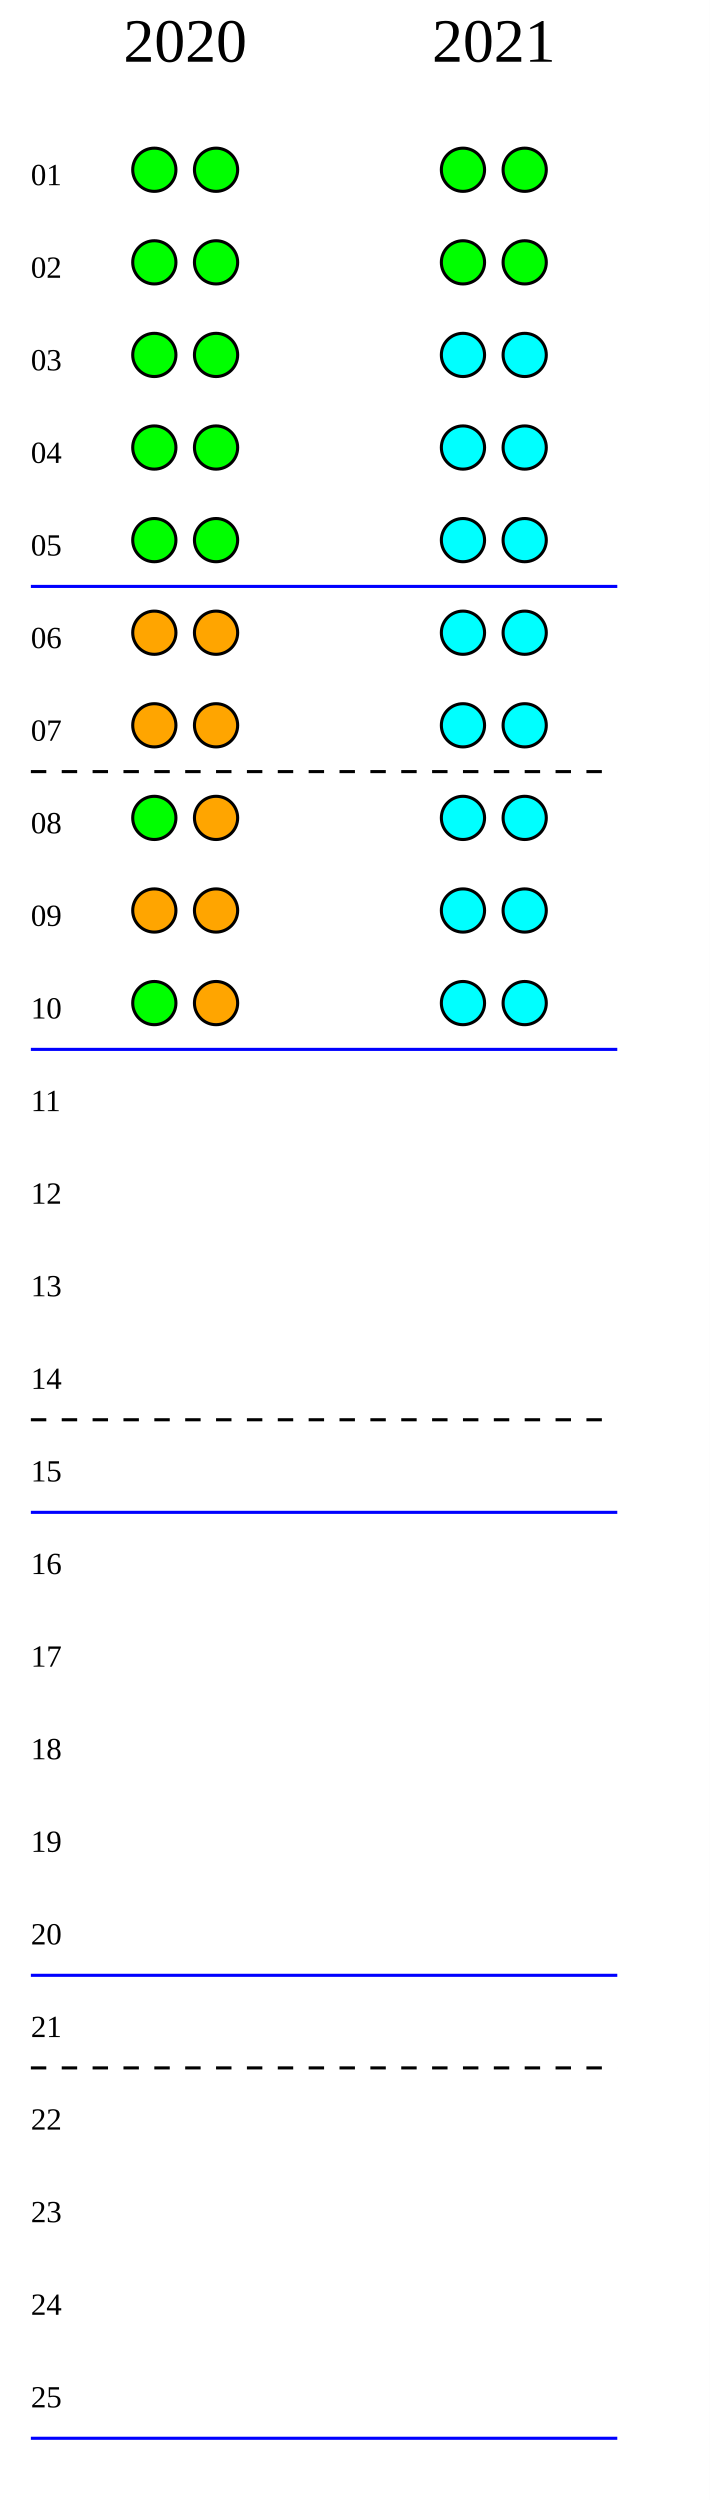
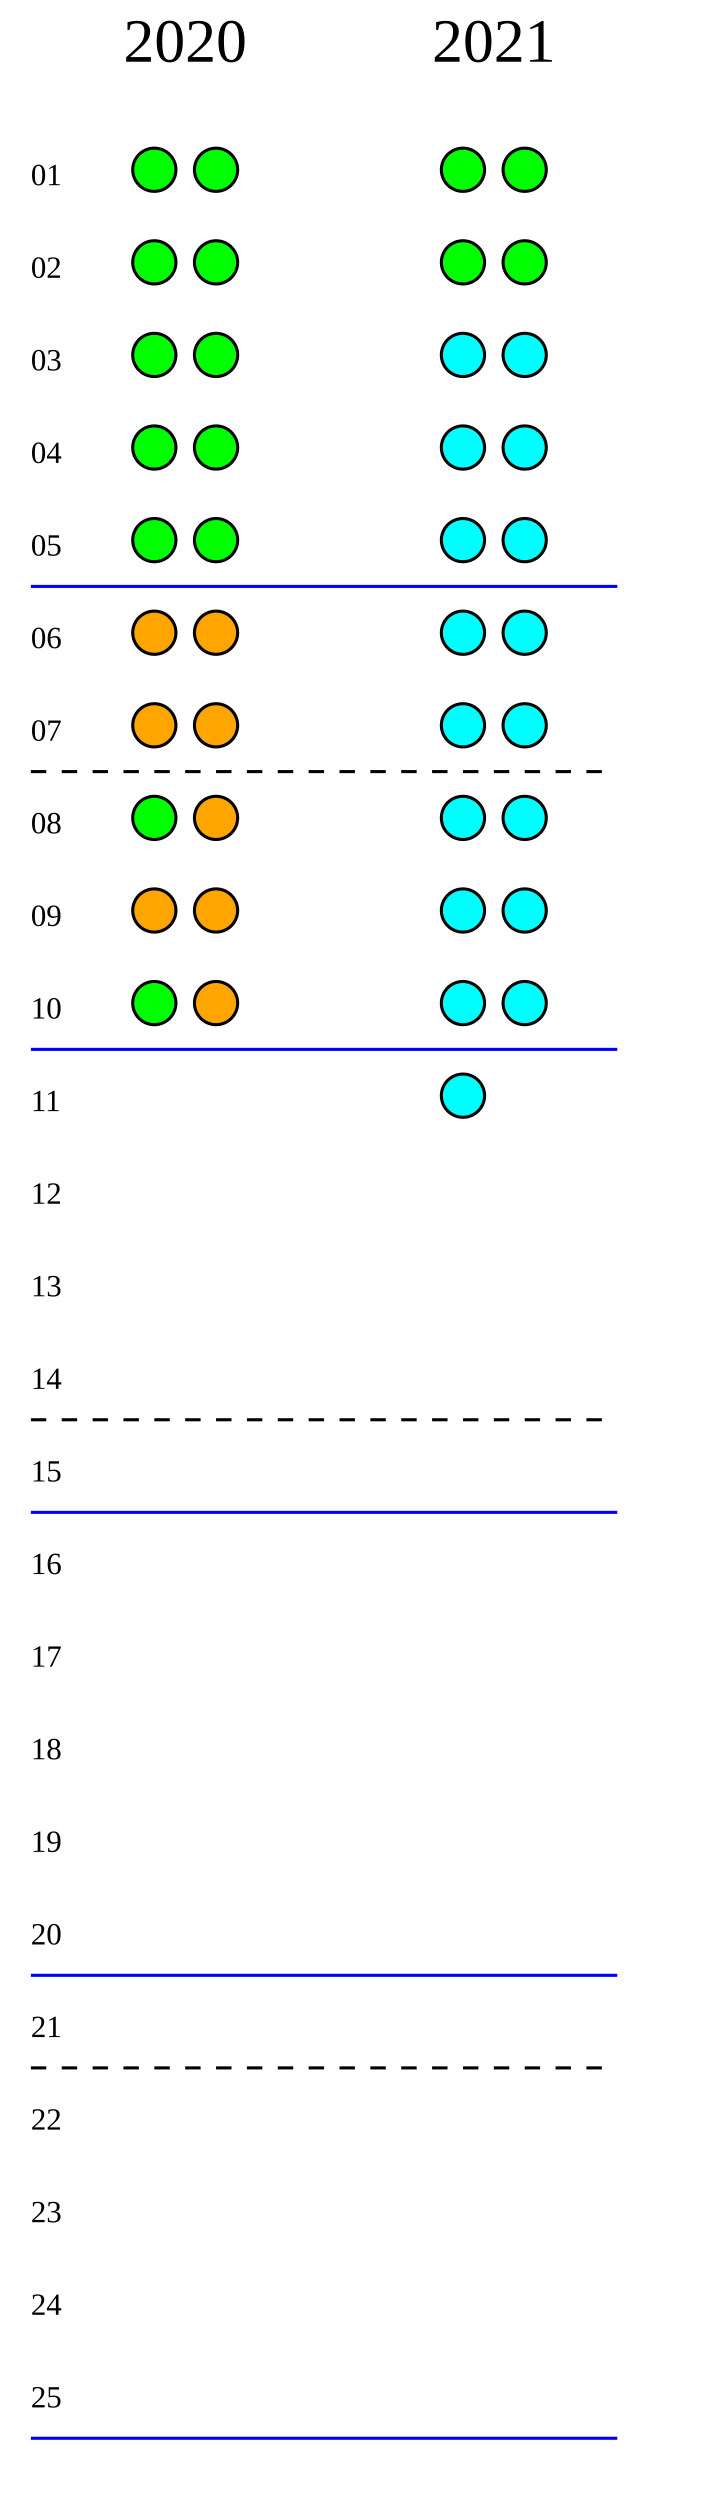
<svg xmlns="http://www.w3.org/2000/svg" height="810" viewBox="0 0 230 810" width="230">
  <rect fill="white" height="100%" width="100%" />
  <text font-size="20" text-anchor="middle" x="60" y="20">
2020
</text>
  <circle cx="50" cy="55" fill="lime" r="7" stroke="black" />
  <circle cx="70" cy="55" fill="lime" r="7" stroke="black" />
  <circle cx="50" cy="85" fill="lime" r="7" stroke="black" />
  <circle cx="70" cy="85" fill="lime" r="7" stroke="black" />
  <circle cx="50" cy="115" fill="lime" r="7" stroke="black" />
  <circle cx="70" cy="115" fill="lime" r="7" stroke="black" />
  <circle cx="50" cy="145" fill="lime" r="7" stroke="black" />
  <circle cx="70" cy="145" fill="lime" r="7" stroke="black" />
  <circle cx="50" cy="175" fill="lime" r="7" stroke="black" />
  <circle cx="70" cy="175" fill="lime" r="7" stroke="black" />
  <circle cx="50" cy="205" fill="orange" r="7" stroke="black" />
  <circle cx="70" cy="205" fill="orange" r="7" stroke="black" />
  <circle cx="50" cy="235" fill="orange" r="7" stroke="black" />
  <circle cx="70" cy="235" fill="orange" r="7" stroke="black" />
  <circle cx="50" cy="265" fill="lime" r="7" stroke="black" />
  <circle cx="70" cy="265" fill="orange" r="7" stroke="black" />
  <circle cx="50" cy="295" fill="orange" r="7" stroke="black" />
  <circle cx="70" cy="295" fill="orange" r="7" stroke="black" />
  <circle cx="50" cy="325" fill="lime" r="7" stroke="black" />
  <circle cx="70" cy="325" fill="orange" r="7" stroke="black" />
  <text font-size="20" text-anchor="middle" x="160" y="20">
2021
</text>
  <circle cx="150" cy="55" fill="lime" r="7" stroke="black" />
  <circle cx="170" cy="55" fill="lime" r="7" stroke="black" />
  <circle cx="150" cy="85" fill="lime" r="7" stroke="black" />
  <circle cx="170" cy="85" fill="lime" r="7" stroke="black" />
  <circle cx="150" cy="115" fill="cyan" r="7" stroke="black" />
  <circle cx="170" cy="115" fill="cyan" r="7" stroke="black" />
  <circle cx="150" cy="145" fill="cyan" r="7" stroke="black" />
  <circle cx="170" cy="145" fill="cyan" r="7" stroke="black" />
  <circle cx="150" cy="175" fill="cyan" r="7" stroke="black" />
  <circle cx="170" cy="175" fill="cyan" r="7" stroke="black" />
  <circle cx="150" cy="205" fill="cyan" r="7" stroke="black" />
  <circle cx="170" cy="205" fill="cyan" r="7" stroke="black" />
  <circle cx="150" cy="235" fill="cyan" r="7" stroke="black" />
  <circle cx="170" cy="235" fill="cyan" r="7" stroke="black" />
  <circle cx="150" cy="265" fill="cyan" r="7" stroke="black" />
  <circle cx="170" cy="265" fill="cyan" r="7" stroke="black" />
  <circle cx="150" cy="295" fill="cyan" r="7" stroke="black" />
  <circle cx="170" cy="295" fill="cyan" r="7" stroke="black" />
  <circle cx="150" cy="325" fill="cyan" r="7" stroke="black" />
  <circle cx="170" cy="325" fill="cyan" r="7" stroke="black" />
+   <circle cx="150" cy="355" fill="cyan" r="7" stroke="black" />
  <text font-size="10" x="10" y="60">
01
</text>
  <text font-size="10" x="10" y="90">
02
</text>
  <text font-size="10" x="10" y="120">
03
</text>
  <text font-size="10" x="10" y="150">
04
</text>
  <text font-size="10" x="10" y="180">
05
</text>
  <line stroke="blue" x1="10" x2="200" y1="190" y2="190" />
  <text font-size="10" x="10" y="210">
06
</text>
  <text font-size="10" x="10" y="240">
07
</text>
  <line stroke="black" stroke-dasharray="5,5" x1="10" x2="200" y1="250" y2="250" />
  <text font-size="10" x="10" y="270">
08
</text>
  <text font-size="10" x="10" y="300">
09
</text>
  <text font-size="10" x="10" y="330">
10
</text>
  <line stroke="blue" x1="10" x2="200" y1="340" y2="340" />
  <text font-size="10" x="10" y="360">
11
</text>
  <text font-size="10" x="10" y="390">
12
</text>
  <text font-size="10" x="10" y="420">
13
</text>
  <text font-size="10" x="10" y="450">
14
</text>
  <line stroke="black" stroke-dasharray="5,5" x1="10" x2="200" y1="460" y2="460" />
  <text font-size="10" x="10" y="480">
15
</text>
  <line stroke="blue" x1="10" x2="200" y1="490" y2="490" />
  <text font-size="10" x="10" y="510">
16
</text>
  <text font-size="10" x="10" y="540">
17
</text>
  <text font-size="10" x="10" y="570">
18
</text>
  <text font-size="10" x="10" y="600">
19
</text>
  <text font-size="10" x="10" y="630">
20
</text>
  <line stroke="blue" x1="10" x2="200" y1="640" y2="640" />
  <text font-size="10" x="10" y="660">
21
</text>
  <line stroke="black" stroke-dasharray="5,5" x1="10" x2="200" y1="670" y2="670" />
  <text font-size="10" x="10" y="690">
22
</text>
  <text font-size="10" x="10" y="720">
23
</text>
  <text font-size="10" x="10" y="750">
24
</text>
  <text font-size="10" x="10" y="780">
25
</text>
  <line stroke="blue" x1="10" x2="200" y1="790" y2="790" />
</svg>
